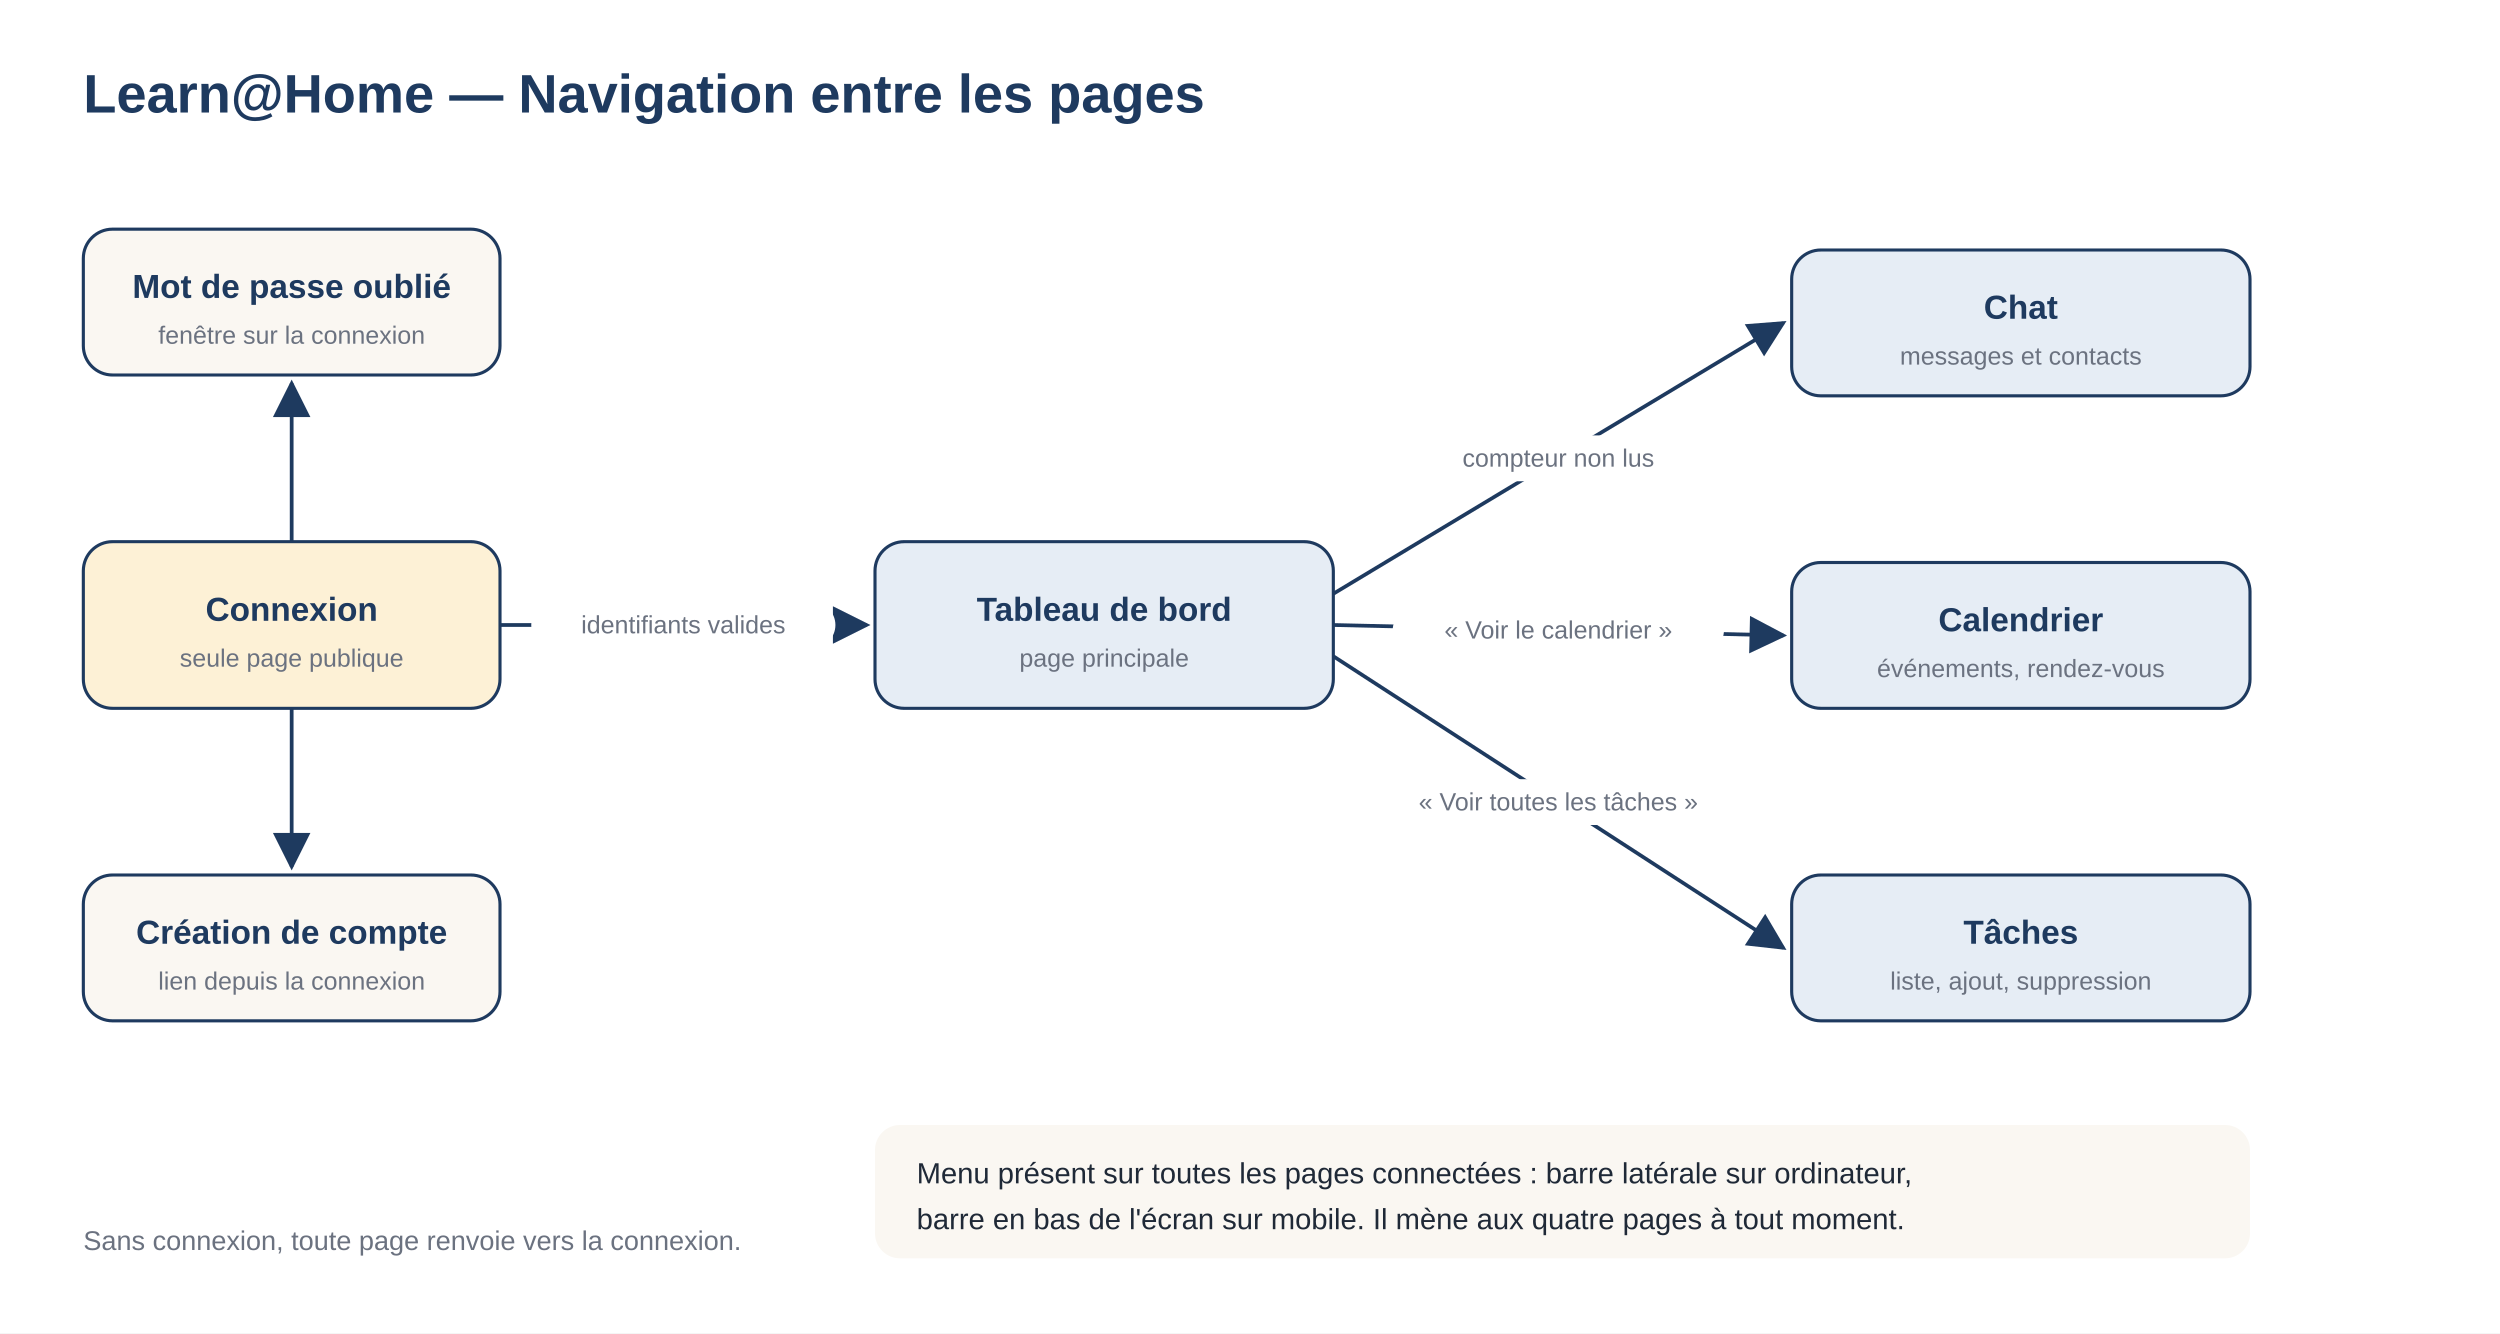
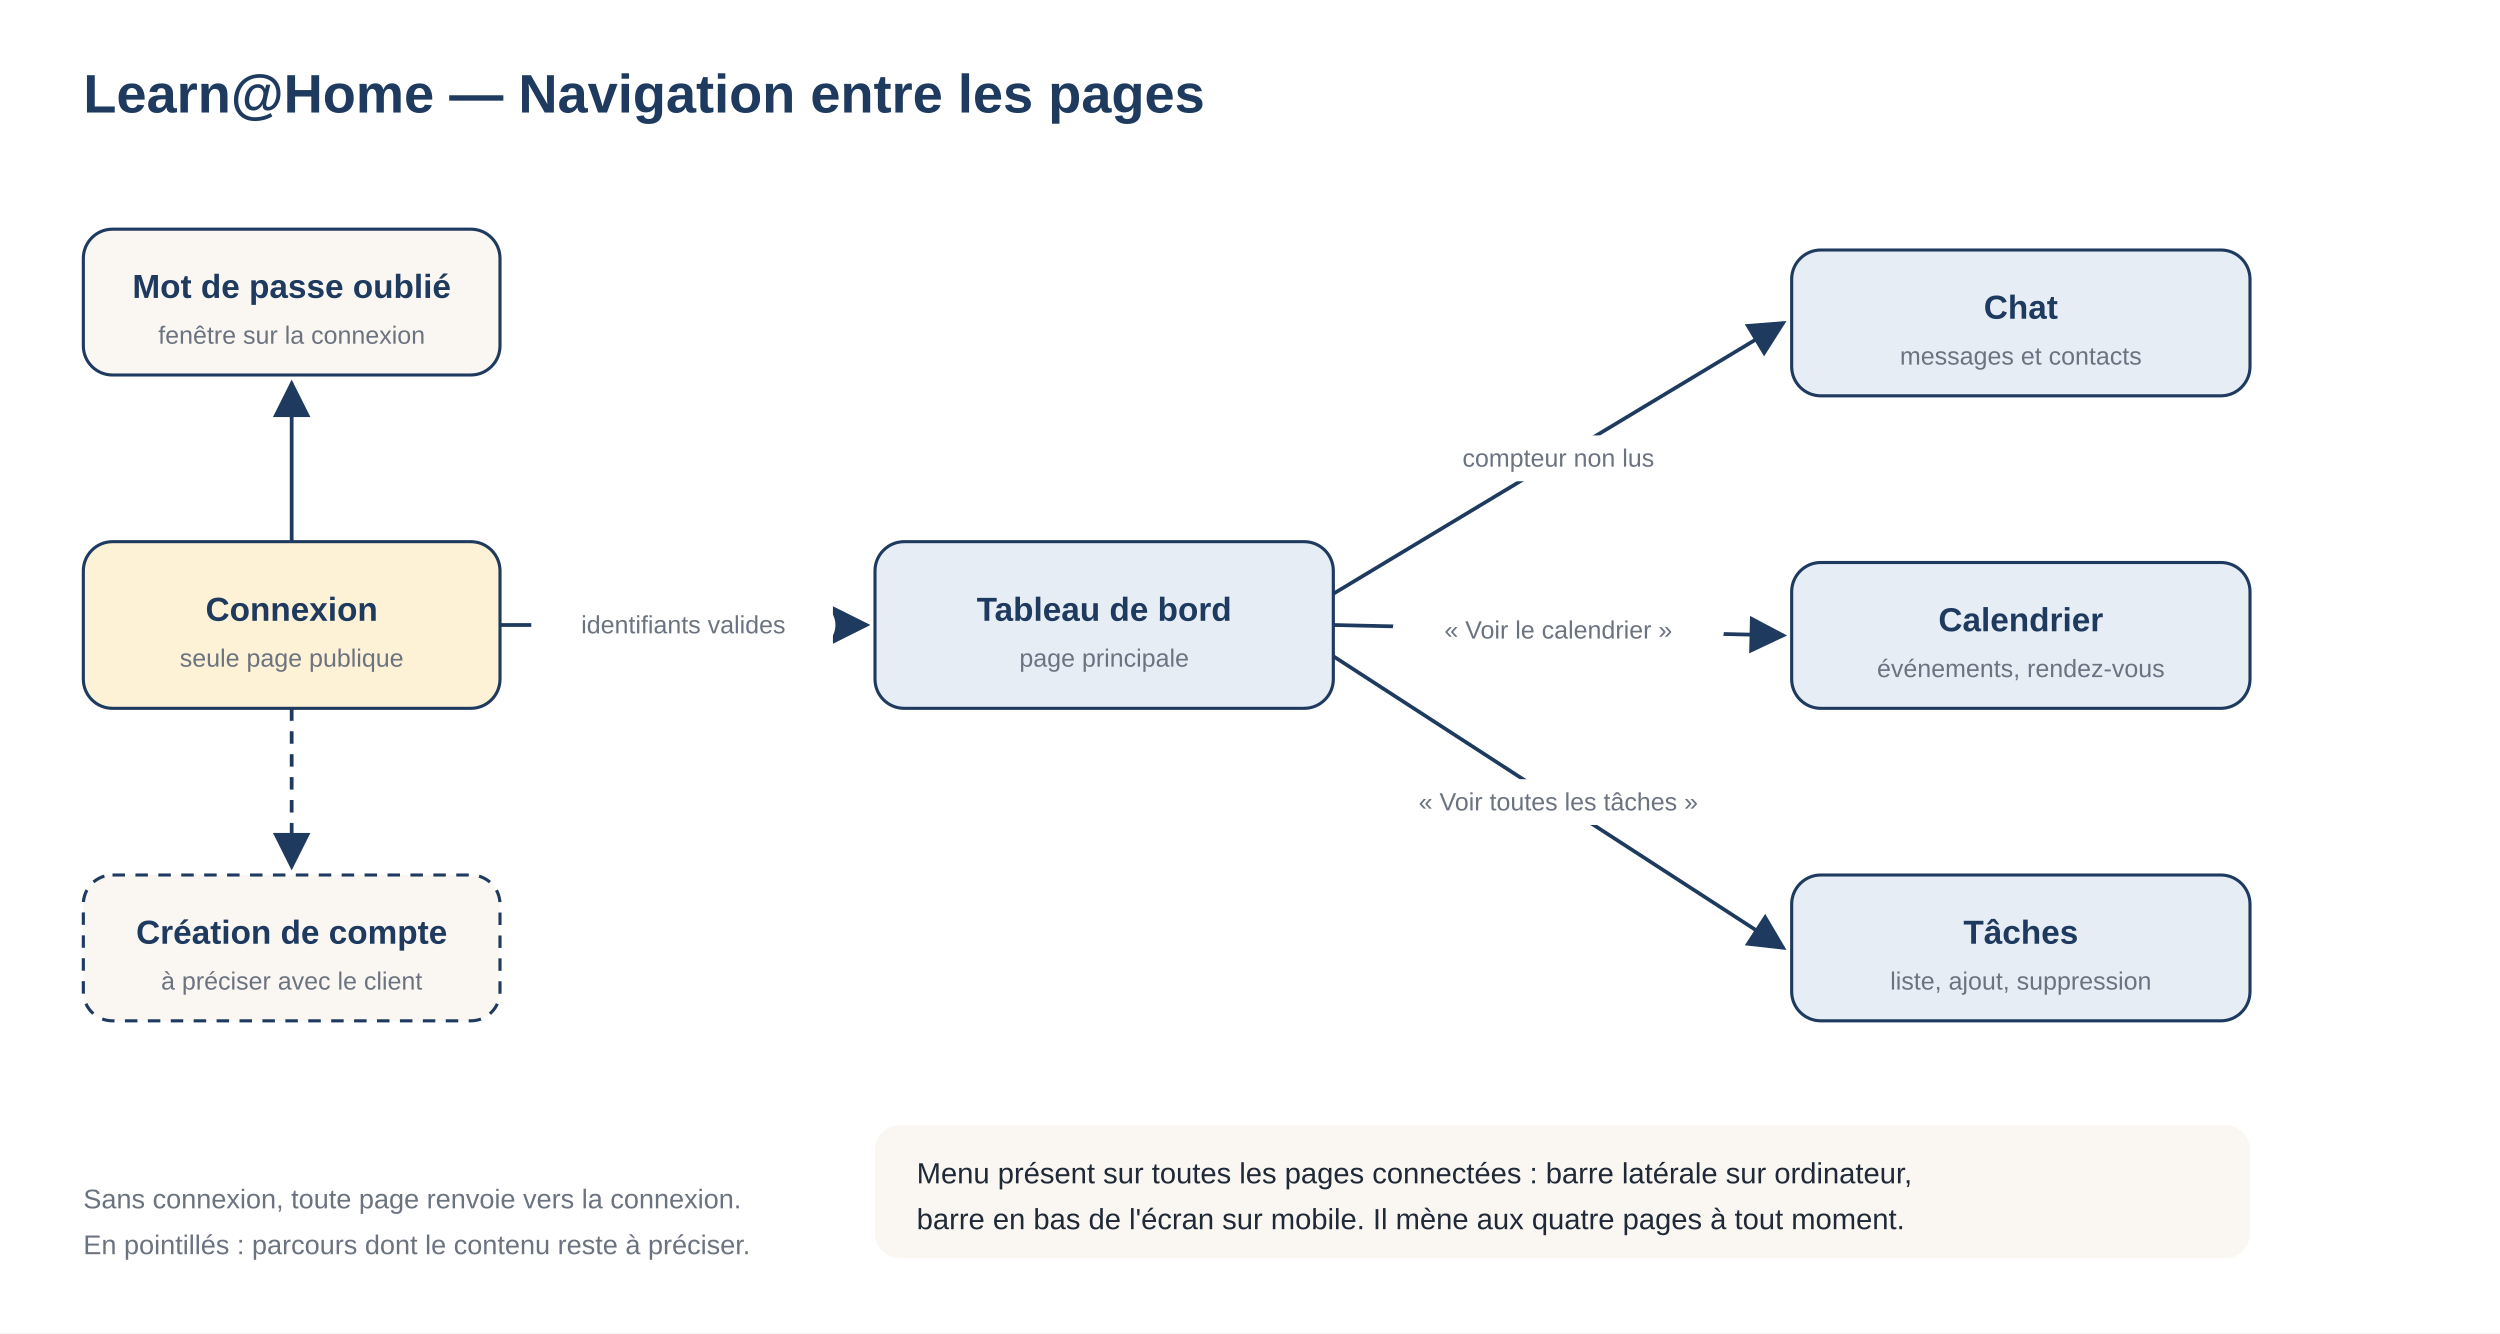
<svg xmlns="http://www.w3.org/2000/svg" width="1200" height="640" viewBox="0 0 1200 640" font-family="Nunito, Arial, sans-serif">
  <rect width="1200" height="640" fill="#FFFFFF" />
  <text x="40" y="54" font-size="26" fill="#1E3A5F" font-weight="700">Learn@Home — Navigation entre les pages</text>
  <defs>
    <marker id="fleche" markerWidth="10" markerHeight="10" refX="9" refY="5" orient="auto">
      <path d="M0 0 L10 5 L0 10 Z" fill="#1E3A5F" />
    </marker>
  </defs>
  <rect x="40" y="260" width="200" height="80" rx="14" fill="#FDF1D6" stroke="#1E3A5F" stroke-width="1.5" />
  <text x="140.0" y="298.0" font-size="16" fill="#1E3A5F" font-weight="700" text-anchor="middle">Connexion</text>
  <text x="140.0" y="320.0" font-size="12" fill="#6B7280" text-anchor="middle">seule page publique</text>
  <rect x="40" y="110" width="200" height="70" rx="14" fill="#FAF7F2" stroke="#1E3A5F" stroke-width="1.5" />
  <text x="140.0" y="143.0" font-size="16" fill="#1E3A5F" font-weight="700" text-anchor="middle">Mot de passe oublié</text>
  <text x="140.0" y="165.0" font-size="12" fill="#6B7280" text-anchor="middle">fenêtre sur la connexion</text>
-   <rect x="40" y="420" width="200" height="70" rx="14" fill="#FAF7F2" stroke="#1E3A5F" stroke-width="1.5" />
+   <rect x="40" y="420" width="200" height="70" rx="14" fill="#FAF7F2" stroke="#1E3A5F" stroke-width="1.5" stroke-dasharray="6 5" />
  <text x="140.0" y="453.0" font-size="16" fill="#1E3A5F" font-weight="700" text-anchor="middle">Création de compte</text>
-   <text x="140.0" y="475.0" font-size="12" fill="#6B7280" text-anchor="middle">lien depuis la connexion</text>
+   <text x="140.0" y="475.0" font-size="12" fill="#6B7280" text-anchor="middle">à préciser avec le client</text>
  <line x1="140" y1="260" x2="140" y2="184" stroke="#1E3A5F" stroke-width="1.8" marker-end="url(#fleche)" />
-   <line x1="140" y1="340" x2="140" y2="416" stroke="#1E3A5F" stroke-width="1.8" marker-end="url(#fleche)" />
+   <line x1="140" y1="340" x2="140" y2="416" stroke="#1E3A5F" stroke-width="1.8" stroke-dasharray="6 5" marker-end="url(#fleche)" />
  <rect x="420" y="260" width="220" height="80" rx="14" fill="#E6EDF5" stroke="#1E3A5F" stroke-width="1.5" />
  <text x="530.0" y="298.0" font-size="16" fill="#1E3A5F" font-weight="700" text-anchor="middle">Tableau de bord</text>
  <text x="530.0" y="320.0" font-size="12" fill="#6B7280" text-anchor="middle">page principale</text>
  <line x1="240" y1="300" x2="416" y2="300" stroke="#1E3A5F" stroke-width="1.8" marker-end="url(#fleche)" />
  <rect x="255.0" y="289.0" width="146.0" height="22" rx="11" fill="#FFFFFF" />
  <text x="328.0" y="304.0" font-size="12" fill="#6B7280" text-anchor="middle">identifiants valides</text>
  <rect x="860" y="120" width="220" height="70" rx="14" fill="#E6EDF5" stroke="#1E3A5F" stroke-width="1.5" />
  <text x="970.0" y="153.0" font-size="16" fill="#1E3A5F" font-weight="700" text-anchor="middle">Chat</text>
  <text x="970.0" y="175.0" font-size="12" fill="#6B7280" text-anchor="middle">messages et contacts</text>
  <rect x="860" y="270" width="220" height="70" rx="14" fill="#E6EDF5" stroke="#1E3A5F" stroke-width="1.5" />
  <text x="970.0" y="303.0" font-size="16" fill="#1E3A5F" font-weight="700" text-anchor="middle">Calendrier</text>
  <text x="970.0" y="325.0" font-size="12" fill="#6B7280" text-anchor="middle">événements, rendez-vous</text>
  <rect x="860" y="420" width="220" height="70" rx="14" fill="#E6EDF5" stroke="#1E3A5F" stroke-width="1.5" />
  <text x="970.0" y="453.0" font-size="16" fill="#1E3A5F" font-weight="700" text-anchor="middle">Tâches</text>
  <text x="970.0" y="475.0" font-size="12" fill="#6B7280" text-anchor="middle">liste, ajout, suppression</text>
  <line x1="640" y1="285" x2="856" y2="155" stroke="#1E3A5F" stroke-width="1.8" marker-end="url(#fleche)" />
  <rect x="688.0" y="209.0" width="120.0" height="22" rx="11" fill="#FFFFFF" />
  <text x="748.0" y="224.0" font-size="12" fill="#6B7280" text-anchor="middle">compteur non lus</text>
  <line x1="640" y1="300" x2="856" y2="305" stroke="#1E3A5F" stroke-width="1.8" marker-end="url(#fleche)" />
  <rect x="668.5" y="291.5" width="159.0" height="22" rx="11" fill="#FFFFFF" />
  <text x="748.0" y="306.5" font-size="12" fill="#6B7280" text-anchor="middle">« Voir le calendrier »</text>
  <line x1="640" y1="315" x2="856" y2="455" stroke="#1E3A5F" stroke-width="1.8" marker-end="url(#fleche)" />
  <rect x="655.5" y="374.0" width="185.0" height="22" rx="11" fill="#FFFFFF" />
  <text x="748.0" y="389.0" font-size="12" fill="#6B7280" text-anchor="middle">« Voir toutes les tâches »</text>
  <rect x="420" y="540" width="660" height="64" rx="12" fill="#FAF7F2" />
  <text x="440" y="568" font-size="14" fill="#1F2937">Menu présent sur toutes les pages connectées : barre latérale sur ordinateur,</text>
  <text x="440" y="590" font-size="14" fill="#1F2937">barre en bas de l'écran sur mobile. Il mène aux quatre pages à tout moment.</text>
-   <text x="40" y="600" font-size="13" fill="#6B7280">Sans connexion, toute page renvoie vers la connexion.</text>
+   <text x="40" y="580" font-size="13" fill="#6B7280">Sans connexion, toute page renvoie vers la connexion.</text>
+   <text x="40" y="602" font-size="13" fill="#6B7280">En pointillés : parcours dont le contenu reste à préciser.</text>
</svg>
